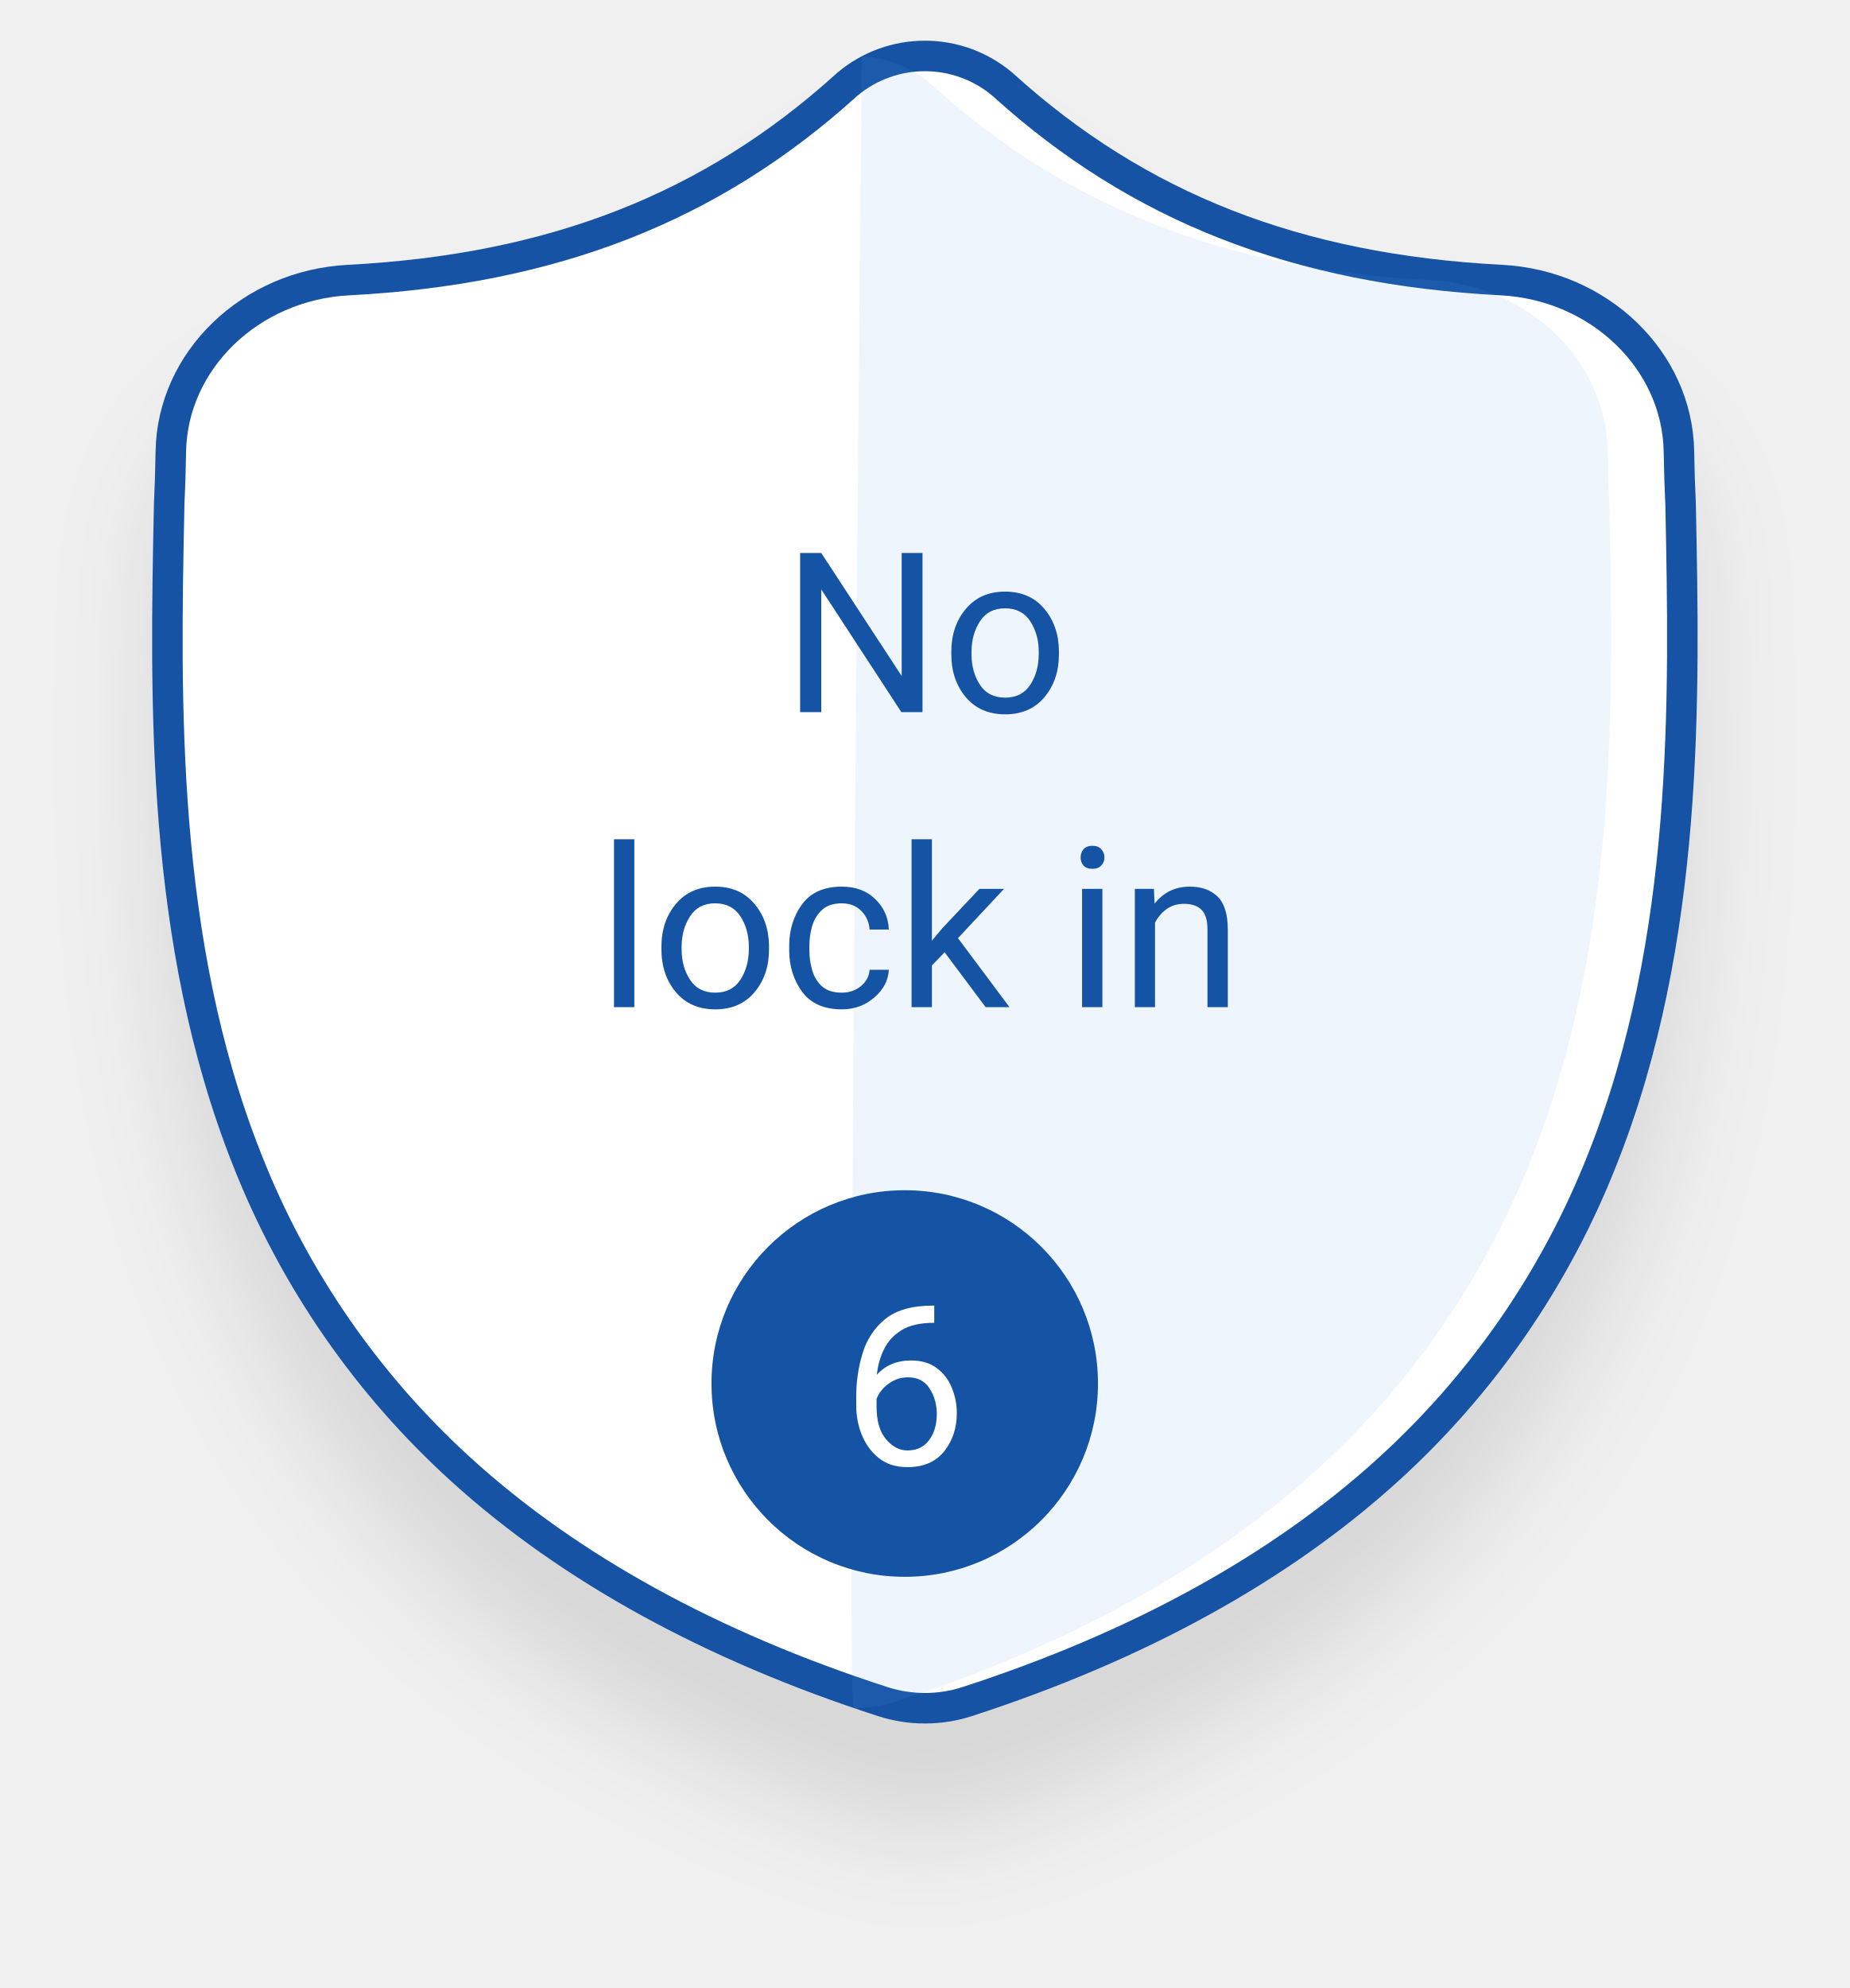
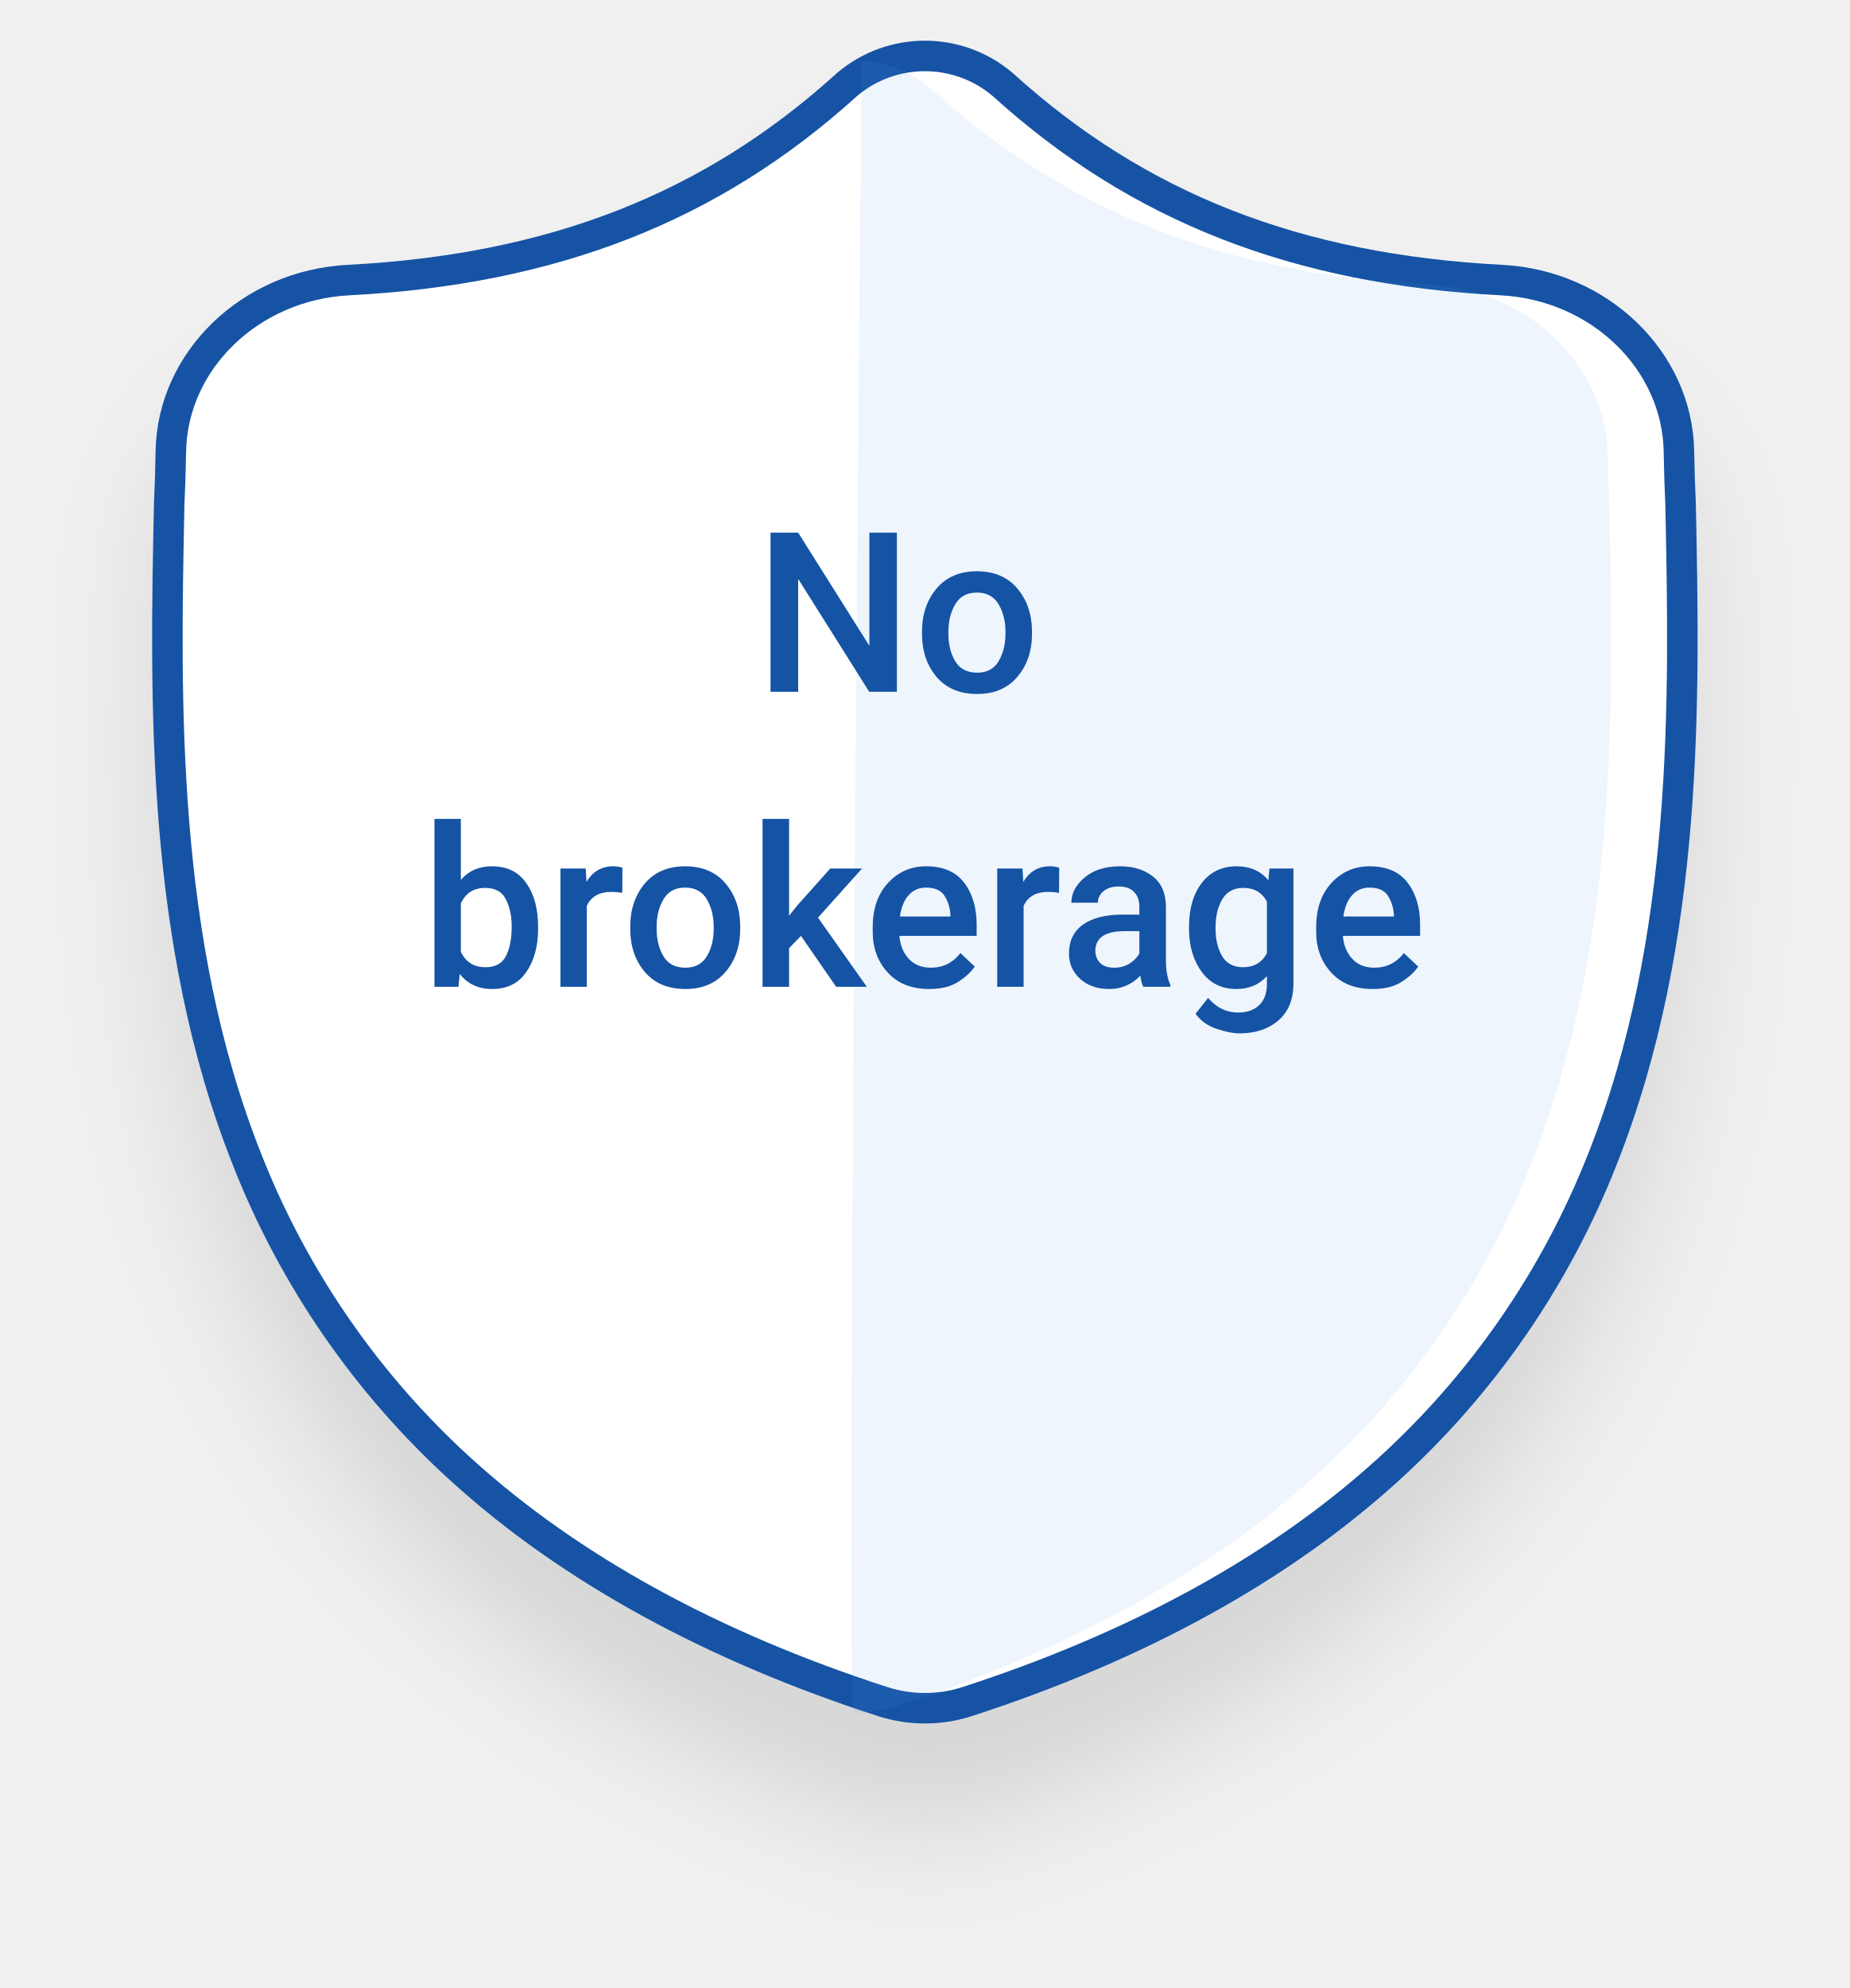
<svg xmlns="http://www.w3.org/2000/svg" width="181.87" height="195.42" viewBox="0 0 181.87 195.42">
  <defs>
-     <filter id="Path_7679" x="0" y="0" width="181.87" height="195.42" filterUnits="userSpaceOnUse">
+     <filter id="Path_7681" x="0" y="0" width="181.87" height="195.42" filterUnits="userSpaceOnUse">
      <feOffset dy="11" input="SourceAlpha" />
      <feGaussianBlur stdDeviation="5" result="blur" />
      <feFlood flood-opacity="0.102" />
      <feComposite operator="in" in2="blur" />
      <feComposite in="SourceGraphic" />
    </filter>
  </defs>
-   <g id="Group_15819" data-name="Group 15819" transform="translate(-1618.044 -1005)">
-     <g transform="matrix(1, 0, 0, 1, 1618.04, 1005)" filter="url(#Path_7679)">
-       <path id="Path_7679-2" data-name="Path 7679" d="M148.784,44.068l-.005-.126c-.076-1.56-.127-3.211-.157-5.047-.143-8.955-7.81-16.363-17.456-16.864C111.053,20.988,95.495,14.9,82.2,2.868l-.113-.1a11.835,11.835,0,0,0-15.214,0l-.113.1C53.467,14.9,37.908,20.988,17.8,22.032,8.152,22.531.483,29.939.34,38.9.311,40.72.259,42.37.183,43.941l-.008.294C-.216,63.277-.7,86.976,7.837,108.487A81.389,81.389,0,0,0,28.97,139.051c10.623,9.626,24.537,17.268,41.356,22.713a13.511,13.511,0,0,0,8.318,0c16.8-5.455,30.7-13.1,41.312-22.725a81.507,81.507,0,0,0,21.133-30.571C149.658,86.89,149.174,63.146,148.784,44.068Z" transform="translate(16.46 5.5)" fill="#fff" stroke="#1553a5" stroke-width="3" />
+   <g id="Group_16027" data-name="Group 16027" transform="translate(1127.956 2522)">
+     <g transform="matrix(1, 0, 0, 1, -1127.96, -2522)" filter="url(#Path_7681)">
+       <path id="Path_7681-2" data-name="Path 7681" d="M148.784,44.068l-.005-.126c-.076-1.56-.127-3.211-.157-5.047-.143-8.955-7.81-16.363-17.456-16.864C111.053,20.988,95.495,14.9,82.2,2.868l-.113-.1a11.835,11.835,0,0,0-15.214,0l-.113.1C53.467,14.9,37.908,20.988,17.8,22.032,8.152,22.531.483,29.939.34,38.9.311,40.72.259,42.37.183,43.941l-.008.294C-.216,63.277-.7,86.976,7.837,108.487A81.389,81.389,0,0,0,28.97,139.051c10.623,9.626,24.537,17.268,41.356,22.713a13.511,13.511,0,0,0,8.318,0c16.8-5.455,30.7-13.1,41.312-22.725a81.507,81.507,0,0,0,21.133-30.571C149.658,86.89,149.174,63.146,148.784,44.068Z" transform="translate(16.46 5.5)" fill="#fff" stroke="#1553a5" stroke-width="3" />
    </g>
-     <path id="Path_7684" data-name="Path 7684" d="M148.784,44.068l-.005-.126c-.076-1.56-.127-3.211-.157-5.047-.143-8.955-7.81-16.363-17.456-16.864C111.053,20.988,95.495,14.9,82.2,2.868A11.3,11.3,0,0,0,75.278.032s-1.619,162.387-.8,162.387a13.534,13.534,0,0,0,4.163-.658c16.8-5.455,30.7-13.1,41.312-22.725a81.507,81.507,0,0,0,21.133-30.571C149.658,86.89,149.174,63.146,148.784,44.068Z" transform="translate(1627.5 1010.501)" fill="#5197ed" opacity="0.1" />
-     <circle id="Ellipse_2924" data-name="Ellipse 2924" cx="19" cy="19" r="19" transform="translate(1688 1122)" fill="#1553a5" />
-     <text id="_6" data-name="6" transform="translate(1707 1149)" fill="#fff" font-size="22" font-family="Roboto-Regular, Roboto">
-       <tspan x="-6.193" y="0">6</tspan>
-     </text>
-     <text id="No_lock_in" data-name="No lock in" transform="translate(1709 1075)" fill="#1553a5" font-size="22" font-family="Roboto-Regular, Roboto">
-       <tspan x="-14.099" y="0">No</tspan>
-       <tspan x="-32.259" y="29">lock in</tspan>
+     <path id="Path_7687" data-name="Path 7687" d="M148.784,44.068l-.005-.126c-.076-1.56-.127-3.211-.157-5.047-.143-8.955-7.81-16.363-17.456-16.864C111.053,20.988,95.495,14.9,82.2,2.868A11.3,11.3,0,0,0,75.278.032s-1.619,162.387-.8,162.387a13.534,13.534,0,0,0,4.163-.658c16.8-5.455,30.7-13.1,41.312-22.725a81.507,81.507,0,0,0,21.133-30.571C149.658,86.89,149.174,63.146,148.784,44.068Z" transform="translate(-1118.5 -2516.032)" fill="#5197ed" opacity="0.1" />
+     <text id="No_brokerage" data-name="No  brokerage" transform="translate(-1037 -2454)" fill="#1553a5" font-size="22" font-family="Roboto-Medium, Roboto" font-weight="500">
+       <tspan x="-16.79" y="0">No </tspan>
+       <tspan x="-49.581" y="29">brokerage</tspan>
    </text>
  </g>
</svg>
